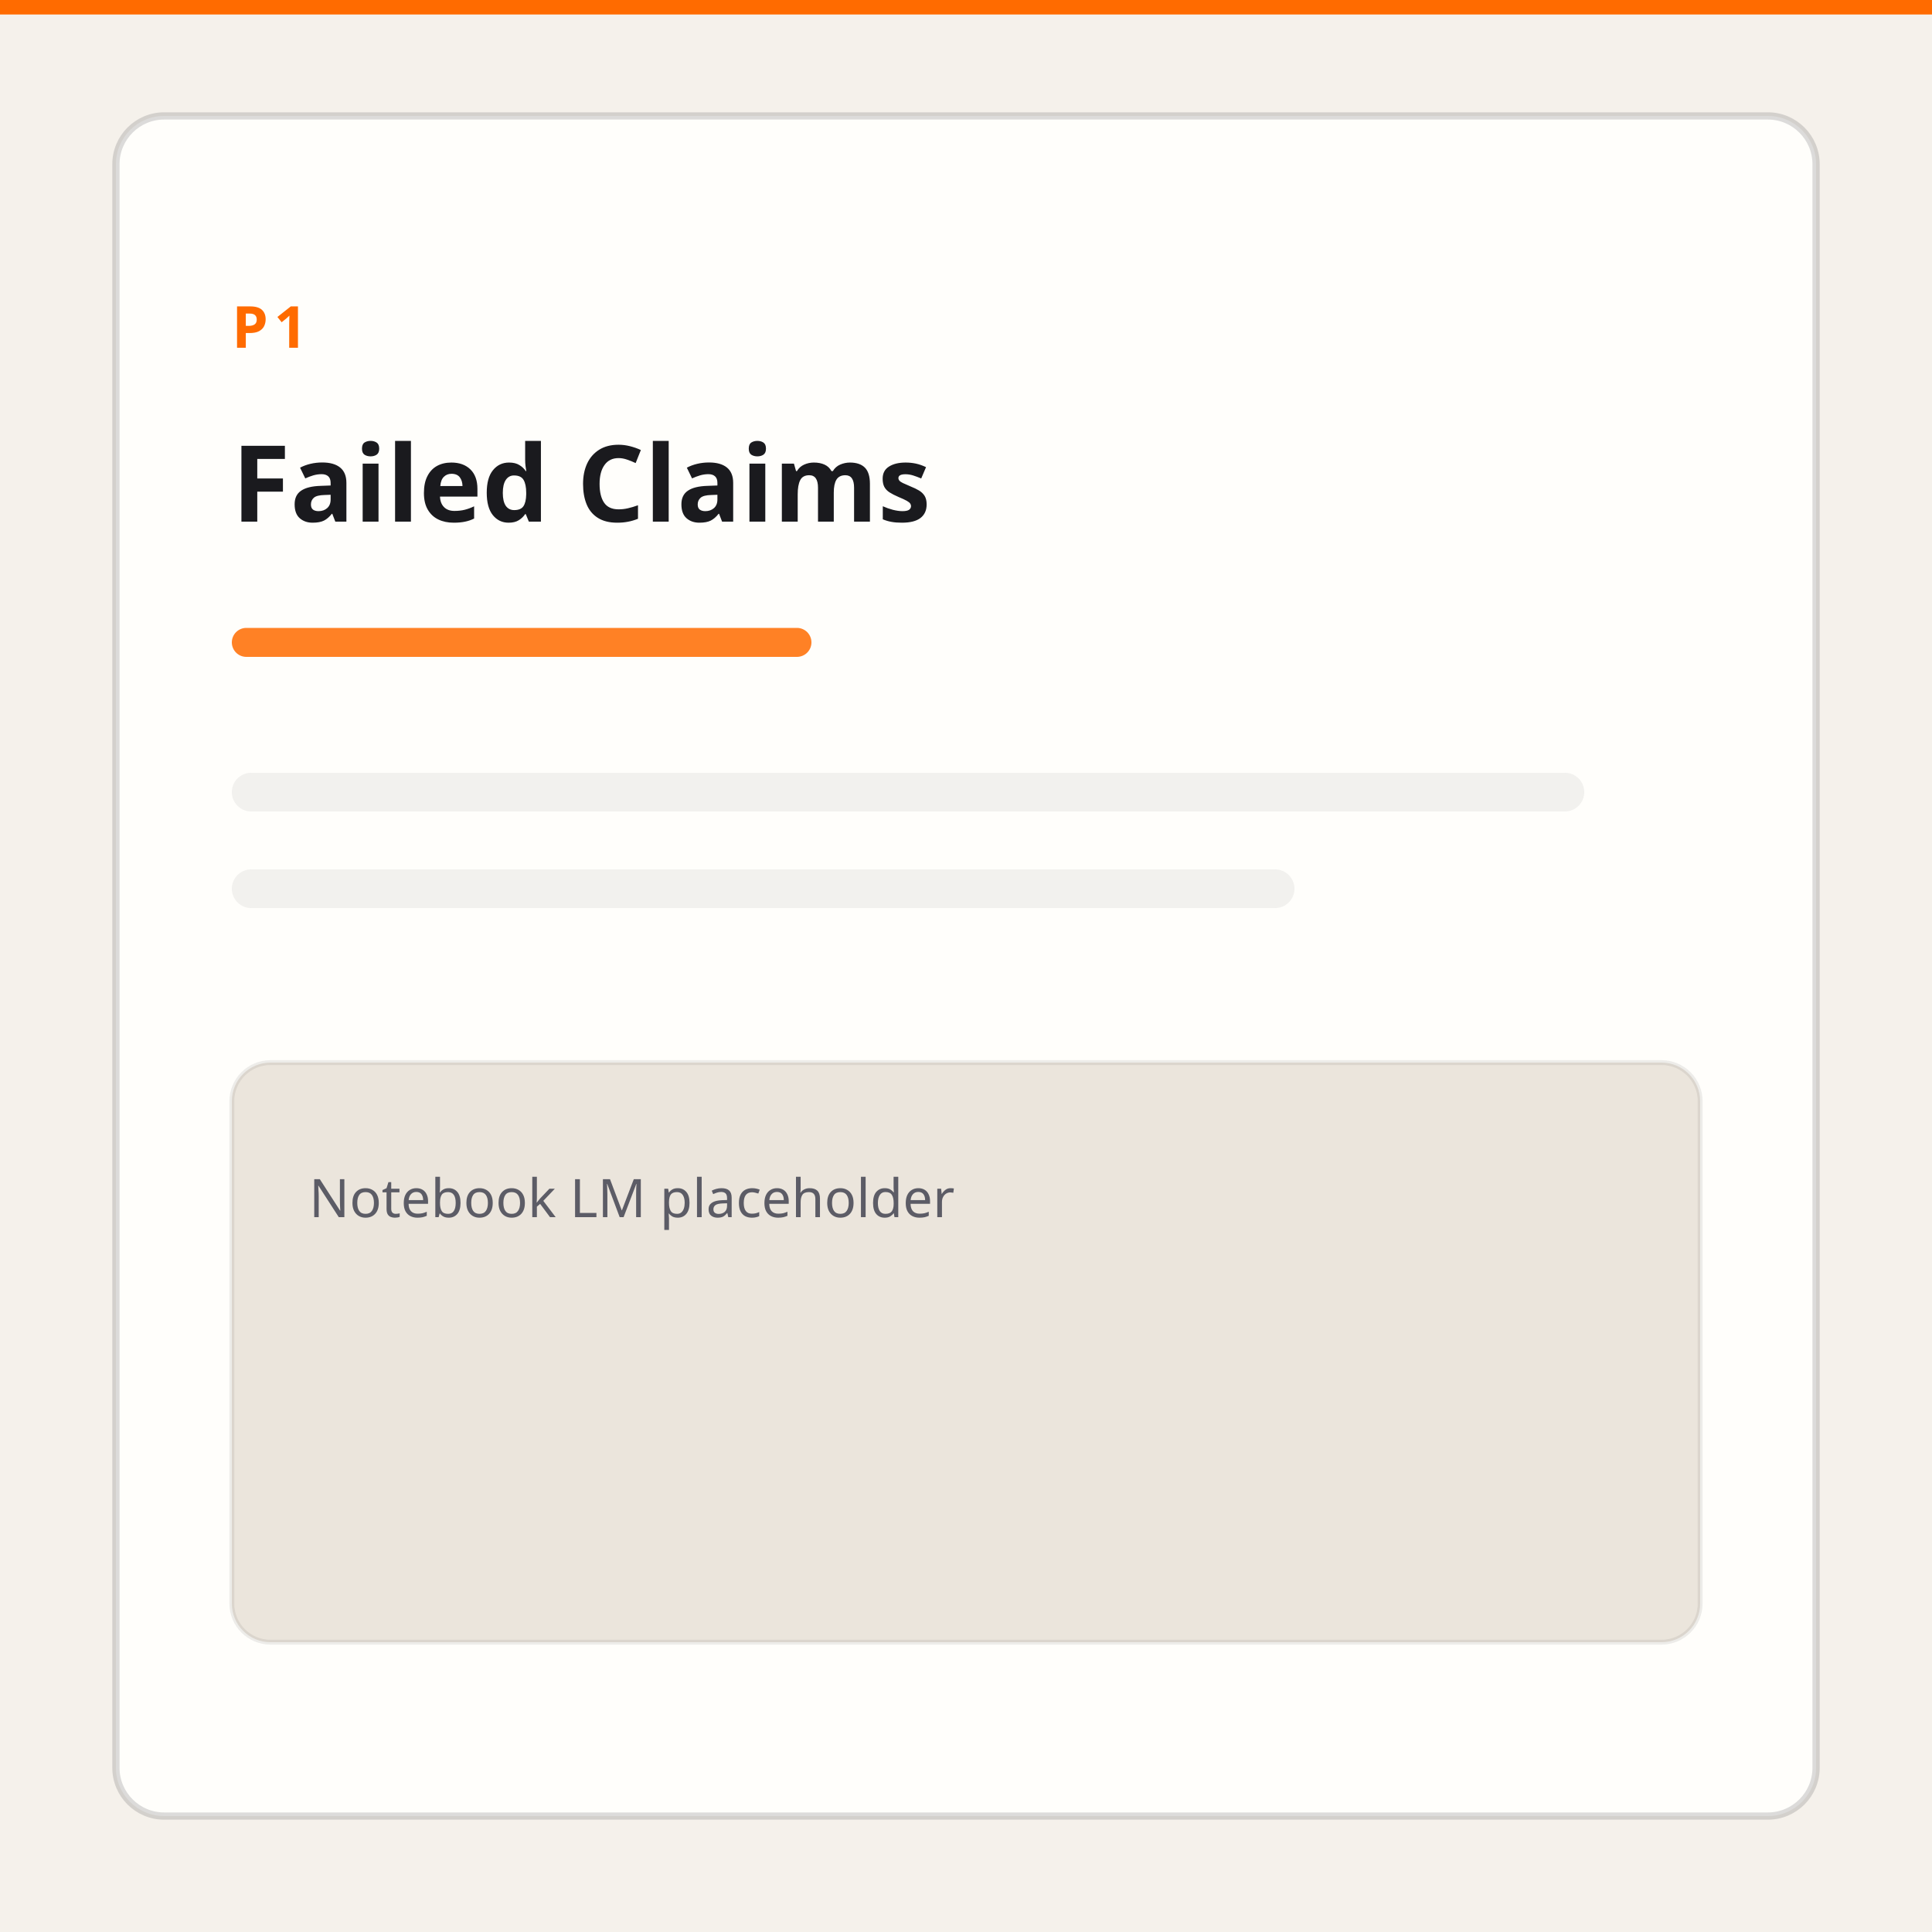
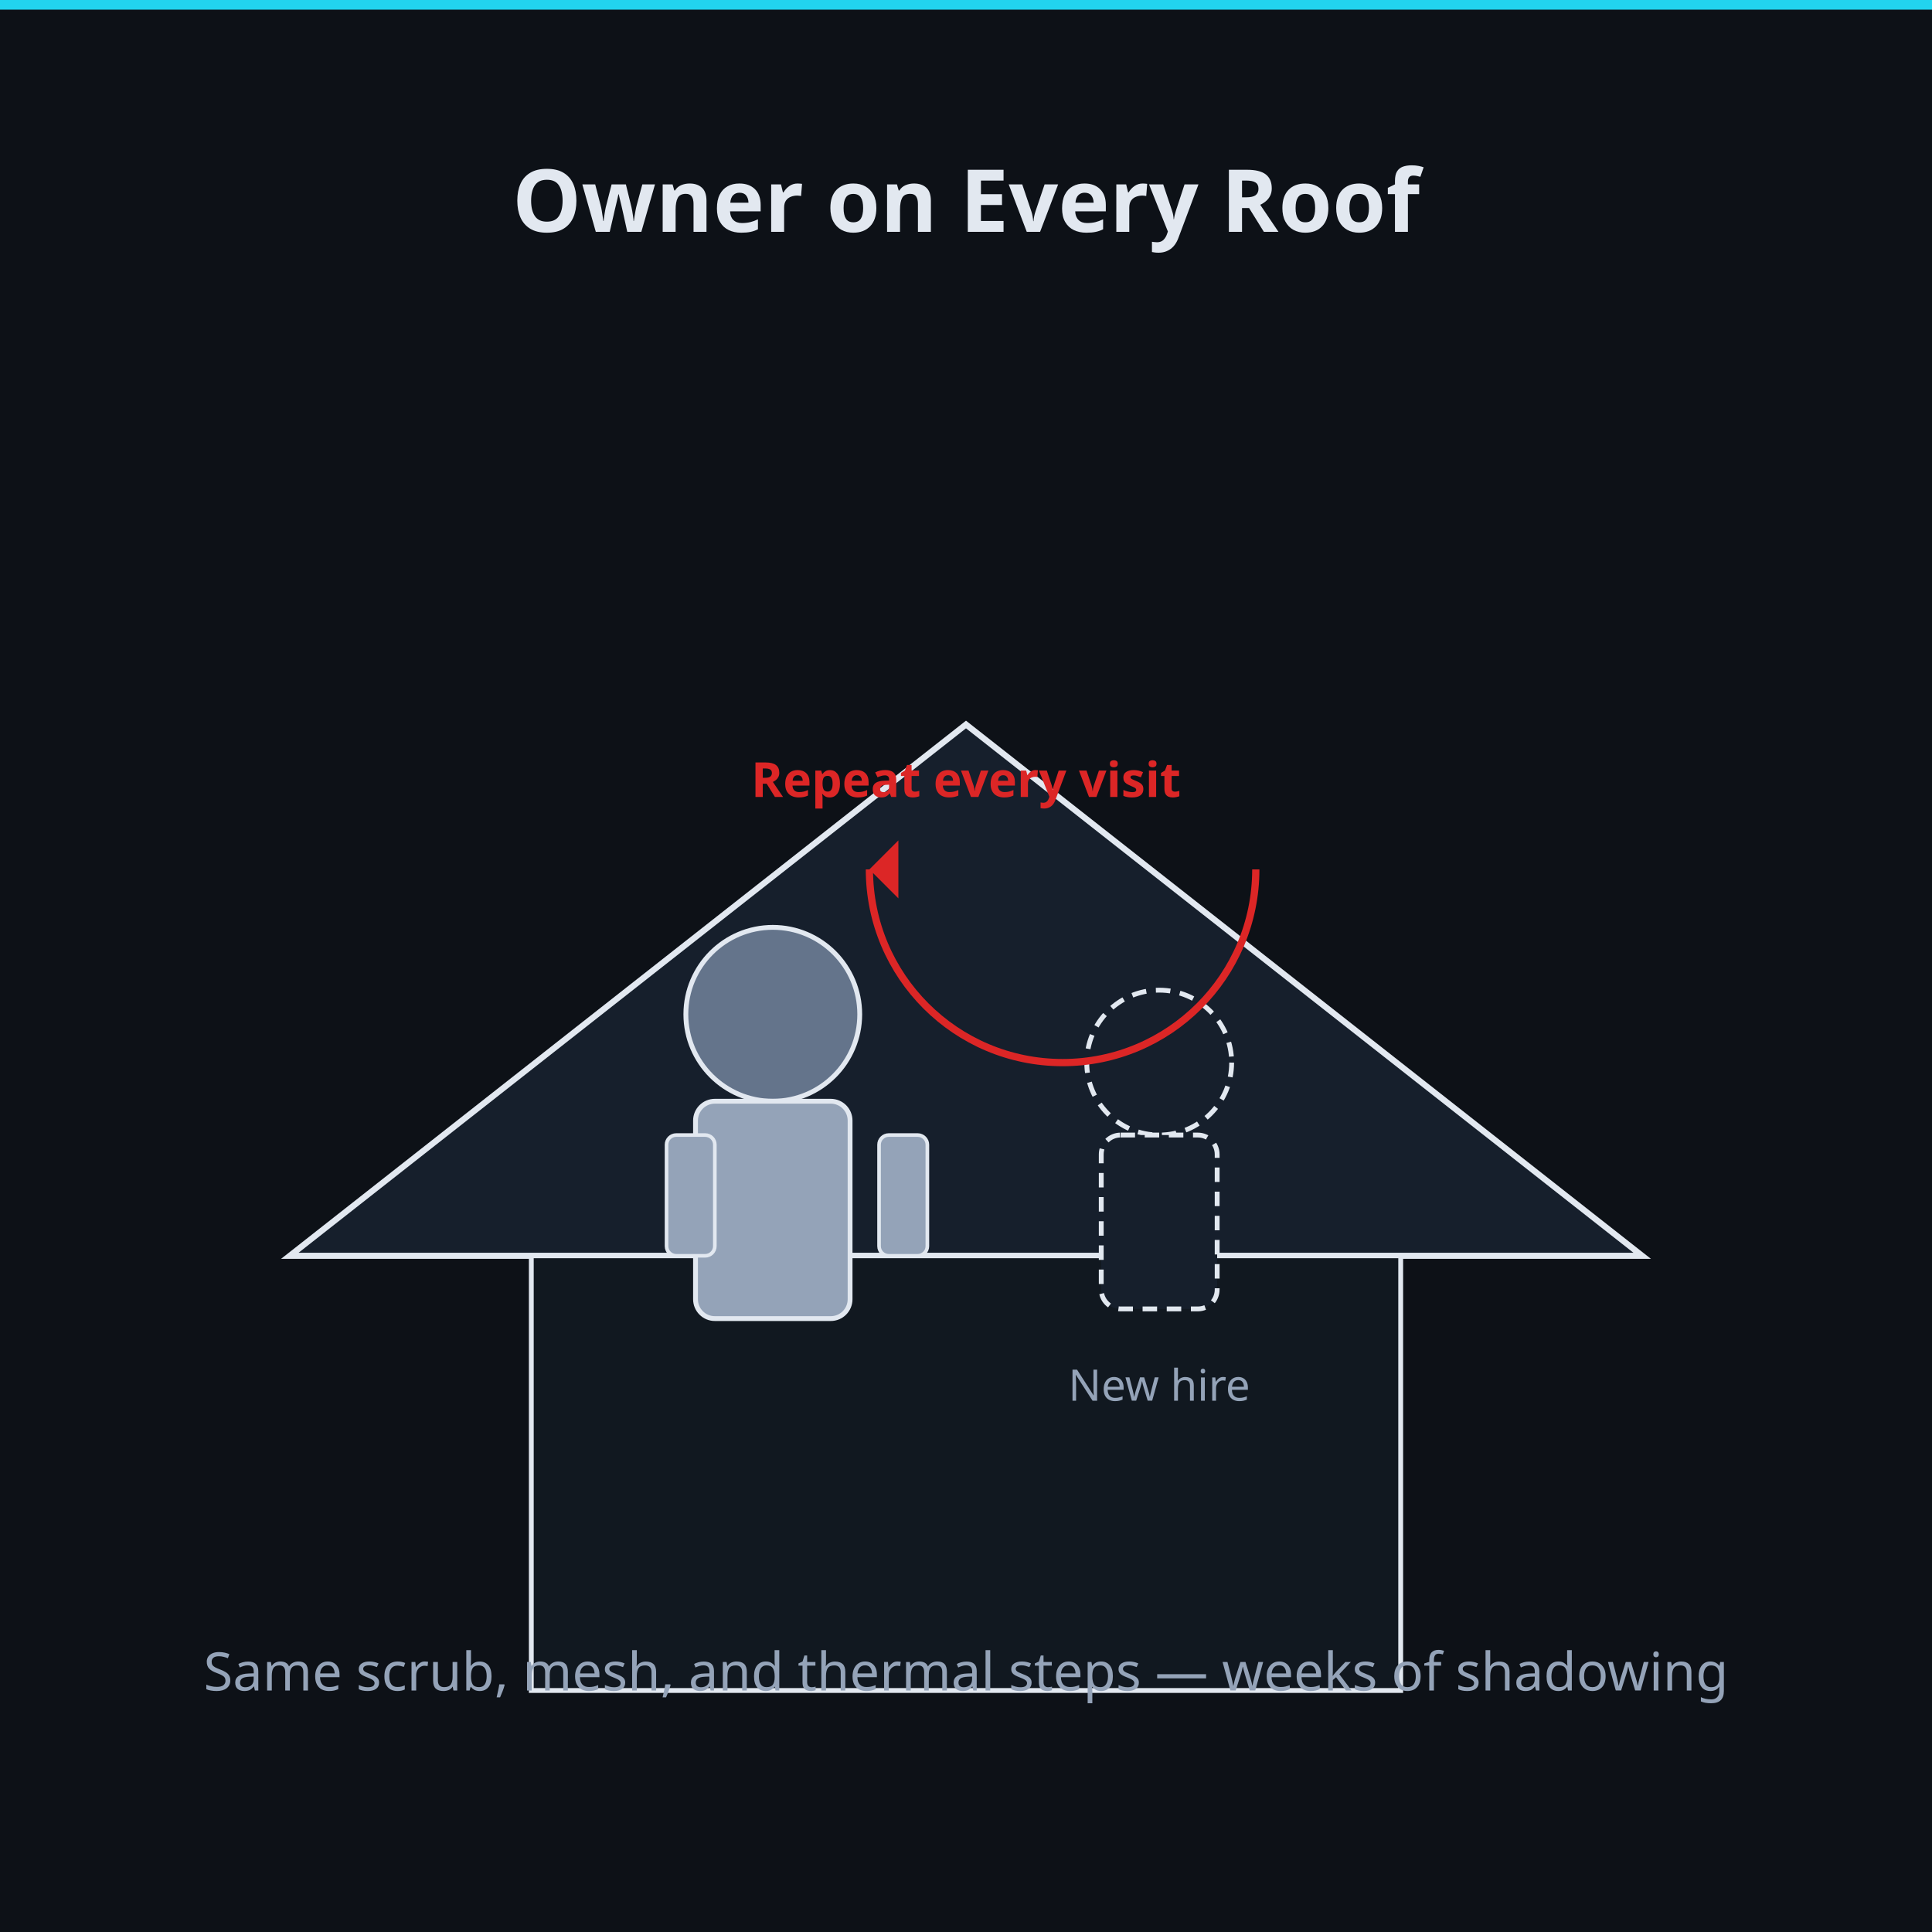
- <svg xmlns="http://www.w3.org/2000/svg" viewBox="0 0 400 400" fill="none">
-   <rect width="400" height="400" fill="#f5f1eb" />
-   <rect width="400" height="3" fill="#ff6b00" />
-   <rect x="24" y="24" width="352" height="352" rx="10" fill="#fffefb" stroke="#1a1a1e" stroke-width="1.5" stroke-opacity="0.15" />
-   <text x="48" y="72" fill="#ff6b00" font-family="system-ui,sans-serif" font-size="12" font-weight="700" letter-spacing="0.1em">P1</text>
-   <text x="48" y="108" fill="#1a1a1e" font-family="system-ui,sans-serif" font-size="22" font-weight="700">Failed Claims</text>
-   <rect x="48" y="130" width="120" height="6" rx="3" fill="#ff6b00" opacity="0.85" />
-   <rect x="48" y="160" width="280" height="8" rx="4" fill="#1a1a1e" opacity="0.06" />
-   <rect x="48" y="180" width="220" height="8" rx="4" fill="#1a1a1e" opacity="0.06" />
-   <rect x="48" y="220" width="304" height="120" rx="8" fill="#ebe5dc" stroke="#1a1a1e" stroke-width="1" stroke-opacity="0.08" />
-   <text x="64" y="252" fill="#5c5c66" font-size="11" font-family="system-ui">Notebook LM placeholder</text>
+ <svg xmlns="http://www.w3.org/2000/svg" viewBox="0 0 800 800" fill="none" role="img" aria-label="Owner on every roof — training bottleneck">
+   <rect width="800" height="800" fill="#0d1117" />
+   <rect width="800" height="4" fill="#22d3ee" />
+   <text x="400" y="96" text-anchor="middle" fill="#e2e8f0" font-family="system-ui,sans-serif" font-size="36" font-weight="700">Owner on Every Roof</text>
+   <path d="M120 520 L400 300 L680 520 Z" fill="#161f2c" stroke="#e2e8f0" stroke-width="2.5" />
+   <rect x="220" y="520" width="360" height="180" fill="#111820" stroke="#e2e8f0" stroke-width="2" />
+   <circle cx="320" cy="420" r="36" fill="#64748b" stroke="#e2e8f0" stroke-width="2" />
+   <rect x="288" y="456" width="64" height="90" rx="8" fill="#94a3b8" stroke="#e2e8f0" stroke-width="2" />
+   <rect x="276" y="470" width="20" height="50" rx="4" fill="#94a3b8" stroke="#e2e8f0" stroke-width="1.5" />
+   <rect x="364" y="470" width="20" height="50" rx="4" fill="#94a3b8" stroke="#e2e8f0" stroke-width="1.5" />
+   <circle cx="480" cy="440" r="30" fill="#161f2c" stroke="#e2e8f0" stroke-width="2" stroke-dasharray="6 4" />
+   <rect x="456" y="470" width="48" height="72" rx="8" fill="#161f2c" stroke="#e2e8f0" stroke-width="2" stroke-dasharray="6 4" />
+   <text x="480" y="580" text-anchor="middle" fill="#94a3b8" font-family="system-ui" font-size="18">New hire</text>
+   <path d="M520 360a80 80 0 1 1-160 0" fill="none" stroke="#dc2626" stroke-width="3" />
+   <polygon points="360,360 372,348 372,372" fill="#dc2626" />
+   <text x="400" y="330" text-anchor="middle" fill="#dc2626" font-family="system-ui" font-size="20" font-weight="700">Repeat every visit</text>
+   <text x="400" y="700" text-anchor="middle" fill="#94a3b8" font-family="system-ui" font-size="22">Same scrub, mesh, and thermal steps — weeks of shadowing</text>
</svg>
